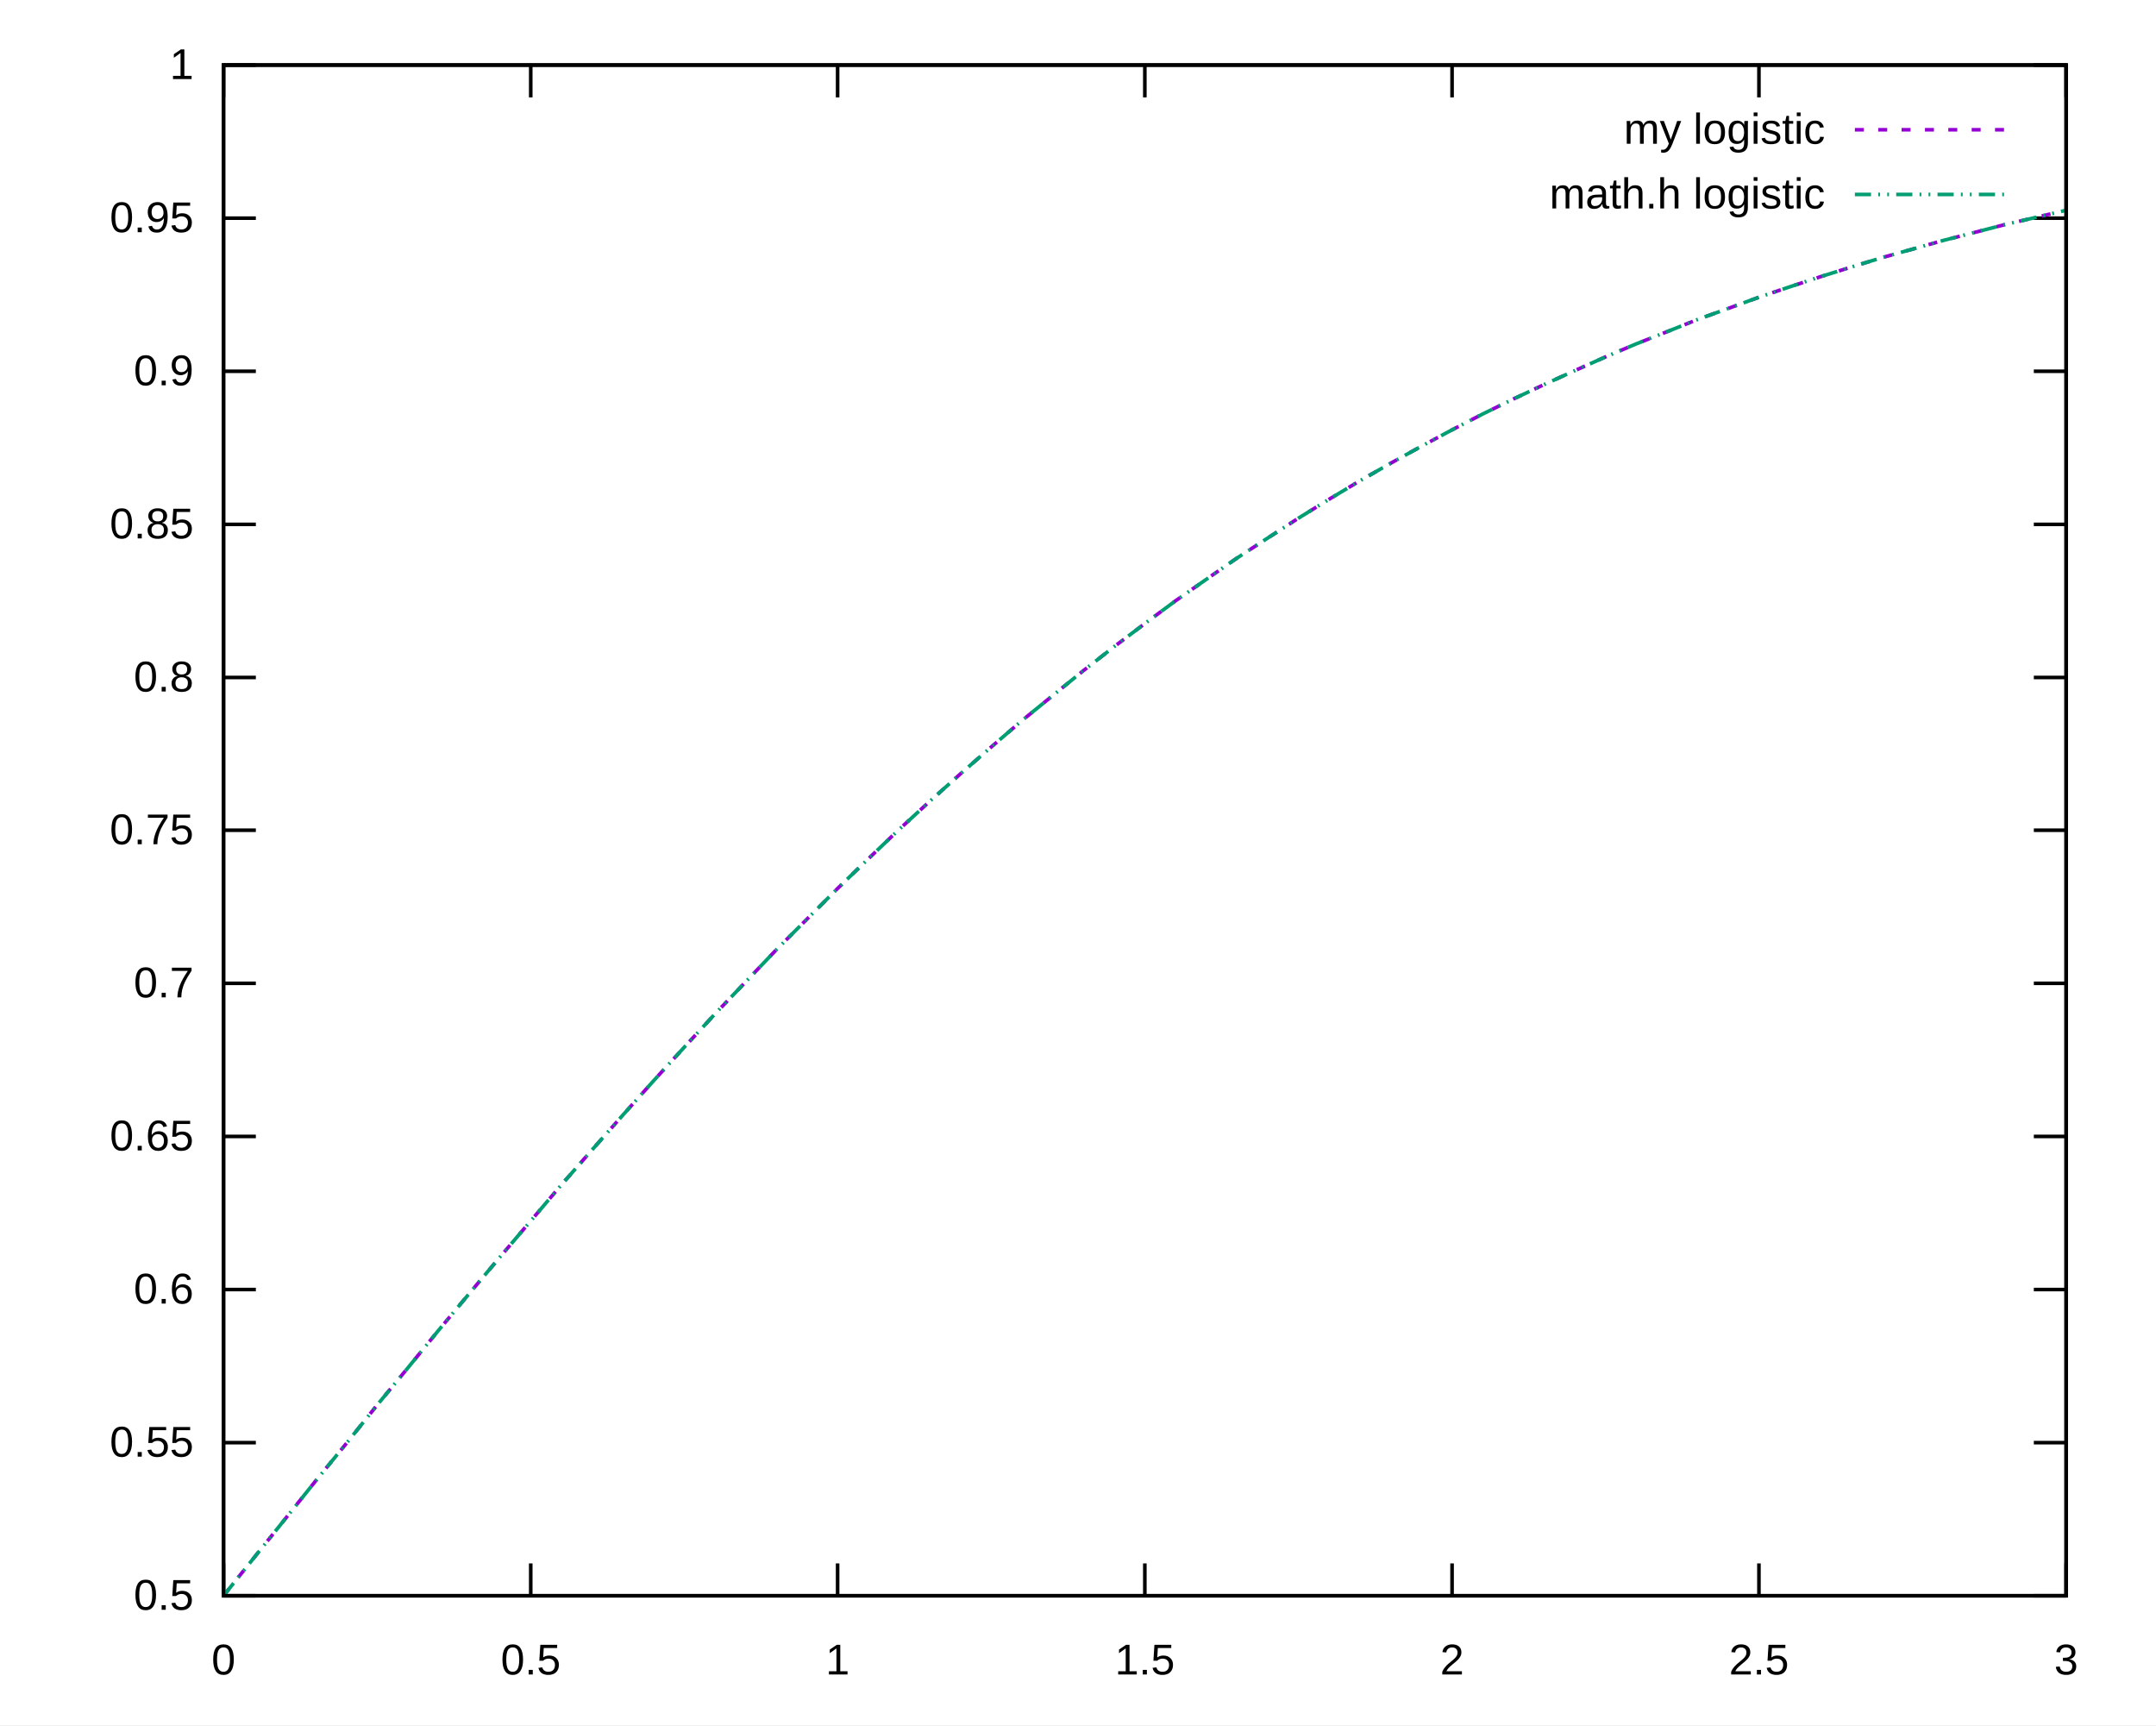
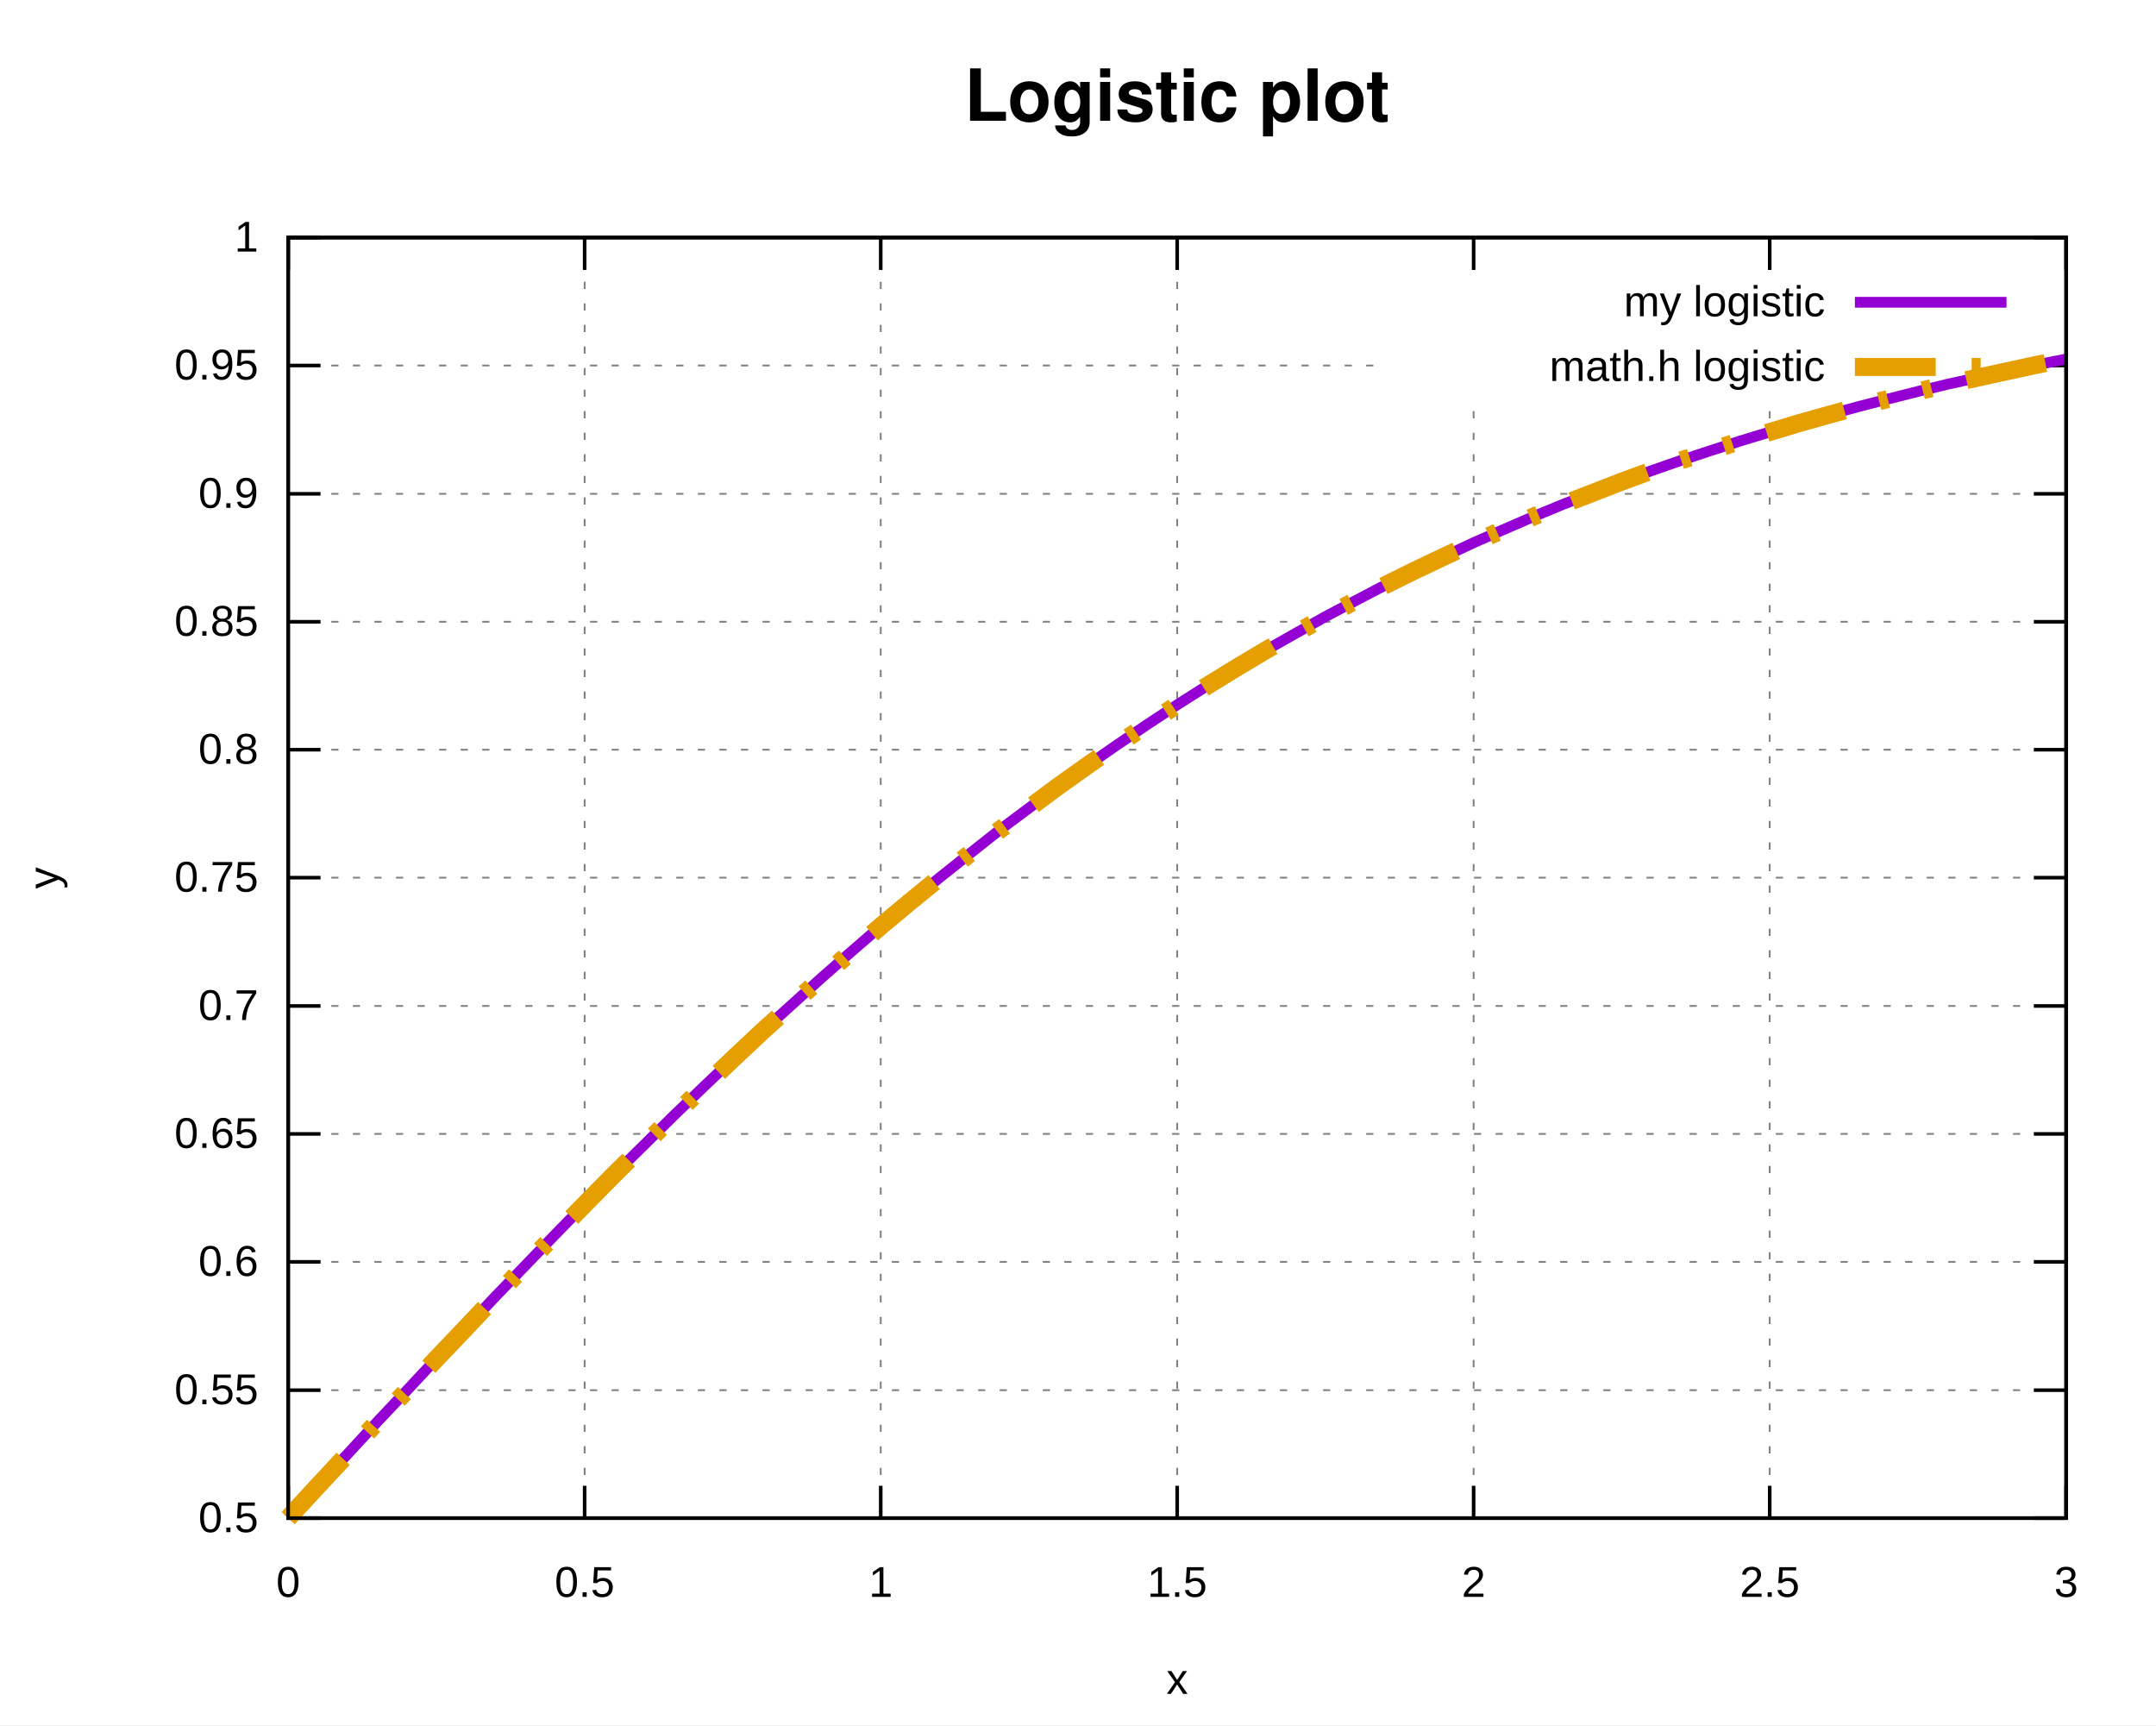
<svg xmlns="http://www.w3.org/2000/svg" xmlns:xlink="http://www.w3.org/1999/xlink" width="600" height="480" viewBox="0 0 600 480">
  <g id="gnuplot_canvas">
    <rect x="0" y="0" width="600" height="480" fill="#ffffff" />
    <defs>
      <circle id="gpDot" r="0.5" stroke-width="0.5" />
      <path id="gpPt0" stroke-width="0.222" stroke="currentColor" d="M-1,0 h2 M0,-1 v2" />
      <path id="gpPt1" stroke-width="0.222" stroke="currentColor" d="M-1,-1 L1,1 M1,-1 L-1,1" />
      <path id="gpPt2" stroke-width="0.222" stroke="currentColor" d="M-1,0 L1,0 M0,-1 L0,1 M-1,-1 L1,1 M-1,1 L1,-1" />
      <rect id="gpPt3" stroke-width="0.222" stroke="currentColor" x="-1" y="-1" width="2" height="2" />
      <rect id="gpPt4" stroke-width="0.222" stroke="currentColor" fill="currentColor" x="-1" y="-1" width="2" height="2" />
      <circle id="gpPt5" stroke-width="0.222" stroke="currentColor" cx="0" cy="0" r="1" />
      <use xlink:href="#gpPt5" id="gpPt6" fill="currentColor" stroke="none" />
      <path id="gpPt7" stroke-width="0.222" stroke="currentColor" d="M0,-1.33 L-1.33,0.67 L1.33,0.67 z" />
      <use xlink:href="#gpPt7" id="gpPt8" fill="currentColor" stroke="none" />
      <use xlink:href="#gpPt7" id="gpPt9" stroke="currentColor" transform="rotate(180)" />
      <use xlink:href="#gpPt9" id="gpPt10" fill="currentColor" stroke="none" />
      <use xlink:href="#gpPt3" id="gpPt11" stroke="currentColor" transform="rotate(45)" />
      <use xlink:href="#gpPt11" id="gpPt12" fill="currentColor" stroke="none" />
      <path id="gpPt13" stroke-width="0.222" stroke="currentColor" d="M0,1.330 L1.265,0.411 L0.782,-1.067 L-0.782,-1.076 L-1.265,0.411 z" />
      <use xlink:href="#gpPt13" id="gpPt14" fill="currentColor" stroke="none" />
      <filter id="textbox" filterUnits="objectBoundingBox" x="0" y="0" height="1" width="1">
        <feFlood flood-color="#FFFFFF" flood-opacity="1" result="bgnd" />
        <feComposite in="SourceGraphic" in2="bgnd" operator="atop" />
      </filter>
      <filter id="greybox" filterUnits="objectBoundingBox" x="0" y="0" height="1" width="1">
        <feFlood flood-color="lightgrey" flood-opacity="1" result="grey" />
        <feComposite in="SourceGraphic" in2="grey" operator="atop" />
      </filter>
    </defs>
    <g fill="none" color="#FFFFFF" stroke="currentColor" stroke-width="1.00" stroke-linecap="butt" stroke-linejoin="miter">
</g>
    <g fill="none" color="black" stroke="currentColor" stroke-width="1.00" stroke-linecap="butt" stroke-linejoin="miter">
-       <path stroke="black" d="M62.2,444.0 L71.2,444.0 M575.0,444.0 L566.0,444.0  " />
-       <g transform="translate(53.9,447.9)" stroke="none" fill="black" font-family="Arial" font-size="12.00" text-anchor="end">
+ </g>
+     <g fill="none" color="black" stroke="black" stroke-width="0.50" stroke-linecap="butt" stroke-linejoin="miter">
+ </g>
+     <g fill="none" color="gray" stroke="currentColor" stroke-width="0.50" stroke-linecap="butt" stroke-linejoin="miter">
+       <path stroke="gray" stroke-dasharray="2,4" class="gridline" d="M80.2,422.4 L575.0,422.4  " />
+     </g>
+     <g fill="none" color="gray" stroke="gray" stroke-width="1.00" stroke-linecap="butt" stroke-linejoin="miter">
+ </g>
+     <g fill="none" color="black" stroke="currentColor" stroke-width="1.00" stroke-linecap="butt" stroke-linejoin="miter">
+       <path stroke="black" d="M80.2,422.4 L89.2,422.4 M575.0,422.4 L566.0,422.4  " />
+       <g transform="translate(71.9,426.3)" stroke="none" fill="black" font-family="Arial" font-size="12.00" text-anchor="end">
        <text>
          <tspan font-family="Arial"> 0.5</tspan>
        </text>
      </g>
    </g>
    <g fill="none" color="black" stroke="currentColor" stroke-width="1.00" stroke-linecap="butt" stroke-linejoin="miter">
-       <path stroke="black" d="M62.2,401.4 L71.2,401.4 M575.0,401.4 L566.0,401.4  " />
-       <g transform="translate(53.9,405.3)" stroke="none" fill="black" font-family="Arial" font-size="12.00" text-anchor="end">
+ </g>
+     <g fill="none" color="black" stroke="black" stroke-width="0.50" stroke-linecap="butt" stroke-linejoin="miter">
+ </g>
+     <g fill="none" color="gray" stroke="currentColor" stroke-width="0.50" stroke-linecap="butt" stroke-linejoin="miter">
+       <path stroke="gray" stroke-dasharray="2,4" class="gridline" d="M80.2,386.8 L575.0,386.8  " />
+     </g>
+     <g fill="none" color="gray" stroke="gray" stroke-width="1.00" stroke-linecap="butt" stroke-linejoin="miter">
+ </g>
+     <g fill="none" color="black" stroke="currentColor" stroke-width="1.00" stroke-linecap="butt" stroke-linejoin="miter">
+       <path stroke="black" d="M80.2,386.8 L89.2,386.8 M575.0,386.8 L566.0,386.8  " />
+       <g transform="translate(71.9,390.7)" stroke="none" fill="black" font-family="Arial" font-size="12.00" text-anchor="end">
        <text>
          <tspan font-family="Arial"> 0.55</tspan>
        </text>
      </g>
    </g>
    <g fill="none" color="black" stroke="currentColor" stroke-width="1.00" stroke-linecap="butt" stroke-linejoin="miter">
-       <path stroke="black" d="M62.2,358.8 L71.2,358.8 M575.0,358.8 L566.0,358.8  " />
-       <g transform="translate(53.9,362.7)" stroke="none" fill="black" font-family="Arial" font-size="12.00" text-anchor="end">
+ </g>
+     <g fill="none" color="black" stroke="black" stroke-width="0.50" stroke-linecap="butt" stroke-linejoin="miter">
+ </g>
+     <g fill="none" color="gray" stroke="currentColor" stroke-width="0.50" stroke-linecap="butt" stroke-linejoin="miter">
+       <path stroke="gray" stroke-dasharray="2,4" class="gridline" d="M80.2,351.1 L575.0,351.1  " />
+     </g>
+     <g fill="none" color="gray" stroke="gray" stroke-width="1.00" stroke-linecap="butt" stroke-linejoin="miter">
+ </g>
+     <g fill="none" color="black" stroke="currentColor" stroke-width="1.00" stroke-linecap="butt" stroke-linejoin="miter">
+       <path stroke="black" d="M80.2,351.1 L89.2,351.1 M575.0,351.1 L566.0,351.1  " />
+       <g transform="translate(71.9,355.0)" stroke="none" fill="black" font-family="Arial" font-size="12.00" text-anchor="end">
        <text>
          <tspan font-family="Arial"> 0.6</tspan>
        </text>
      </g>
    </g>
    <g fill="none" color="black" stroke="currentColor" stroke-width="1.00" stroke-linecap="butt" stroke-linejoin="miter">
-       <path stroke="black" d="M62.2,316.2 L71.2,316.2 M575.0,316.2 L566.0,316.2  " />
-       <g transform="translate(53.9,320.1)" stroke="none" fill="black" font-family="Arial" font-size="12.00" text-anchor="end">
+ </g>
+     <g fill="none" color="black" stroke="black" stroke-width="0.50" stroke-linecap="butt" stroke-linejoin="miter">
+ </g>
+     <g fill="none" color="gray" stroke="currentColor" stroke-width="0.50" stroke-linecap="butt" stroke-linejoin="miter">
+       <path stroke="gray" stroke-dasharray="2,4" class="gridline" d="M80.2,315.5 L575.0,315.5  " />
+     </g>
+     <g fill="none" color="gray" stroke="gray" stroke-width="1.00" stroke-linecap="butt" stroke-linejoin="miter">
+ </g>
+     <g fill="none" color="black" stroke="currentColor" stroke-width="1.00" stroke-linecap="butt" stroke-linejoin="miter">
+       <path stroke="black" d="M80.2,315.5 L89.2,315.5 M575.0,315.5 L566.0,315.5  " />
+       <g transform="translate(71.9,319.4)" stroke="none" fill="black" font-family="Arial" font-size="12.00" text-anchor="end">
        <text>
          <tspan font-family="Arial"> 0.65</tspan>
        </text>
      </g>
    </g>
    <g fill="none" color="black" stroke="currentColor" stroke-width="1.00" stroke-linecap="butt" stroke-linejoin="miter">
-       <path stroke="black" d="M62.2,273.6 L71.2,273.6 M575.0,273.6 L566.0,273.6  " />
-       <g transform="translate(53.9,277.5)" stroke="none" fill="black" font-family="Arial" font-size="12.00" text-anchor="end">
+ </g>
+     <g fill="none" color="black" stroke="black" stroke-width="0.50" stroke-linecap="butt" stroke-linejoin="miter">
+ </g>
+     <g fill="none" color="gray" stroke="currentColor" stroke-width="0.50" stroke-linecap="butt" stroke-linejoin="miter">
+       <path stroke="gray" stroke-dasharray="2,4" class="gridline" d="M80.2,279.9 L575.0,279.9  " />
+     </g>
+     <g fill="none" color="gray" stroke="gray" stroke-width="1.00" stroke-linecap="butt" stroke-linejoin="miter">
+ </g>
+     <g fill="none" color="black" stroke="currentColor" stroke-width="1.00" stroke-linecap="butt" stroke-linejoin="miter">
+       <path stroke="black" d="M80.2,279.9 L89.2,279.9 M575.0,279.9 L566.0,279.9  " />
+       <g transform="translate(71.9,283.8)" stroke="none" fill="black" font-family="Arial" font-size="12.00" text-anchor="end">
        <text>
          <tspan font-family="Arial"> 0.7</tspan>
        </text>
      </g>
    </g>
    <g fill="none" color="black" stroke="currentColor" stroke-width="1.00" stroke-linecap="butt" stroke-linejoin="miter">
-       <path stroke="black" d="M62.2,231.0 L71.2,231.0 M575.0,231.0 L566.0,231.0  " />
-       <g transform="translate(53.9,234.9)" stroke="none" fill="black" font-family="Arial" font-size="12.00" text-anchor="end">
+ </g>
+     <g fill="none" color="black" stroke="black" stroke-width="0.50" stroke-linecap="butt" stroke-linejoin="miter">
+ </g>
+     <g fill="none" color="gray" stroke="currentColor" stroke-width="0.50" stroke-linecap="butt" stroke-linejoin="miter">
+       <path stroke="gray" stroke-dasharray="2,4" class="gridline" d="M80.2,244.2 L575.0,244.2  " />
+     </g>
+     <g fill="none" color="gray" stroke="gray" stroke-width="1.00" stroke-linecap="butt" stroke-linejoin="miter">
+ </g>
+     <g fill="none" color="black" stroke="currentColor" stroke-width="1.00" stroke-linecap="butt" stroke-linejoin="miter">
+       <path stroke="black" d="M80.2,244.2 L89.2,244.2 M575.0,244.2 L566.0,244.2  " />
+       <g transform="translate(71.9,248.1)" stroke="none" fill="black" font-family="Arial" font-size="12.00" text-anchor="end">
        <text>
          <tspan font-family="Arial"> 0.75</tspan>
        </text>
      </g>
    </g>
    <g fill="none" color="black" stroke="currentColor" stroke-width="1.00" stroke-linecap="butt" stroke-linejoin="miter">
-       <path stroke="black" d="M62.2,188.5 L71.2,188.5 M575.0,188.5 L566.0,188.5  " />
-       <g transform="translate(53.9,192.4)" stroke="none" fill="black" font-family="Arial" font-size="12.00" text-anchor="end">
+ </g>
+     <g fill="none" color="black" stroke="black" stroke-width="0.50" stroke-linecap="butt" stroke-linejoin="miter">
+ </g>
+     <g fill="none" color="gray" stroke="currentColor" stroke-width="0.50" stroke-linecap="butt" stroke-linejoin="miter">
+       <path stroke="gray" stroke-dasharray="2,4" class="gridline" d="M80.2,208.6 L575.0,208.6  " />
+     </g>
+     <g fill="none" color="gray" stroke="gray" stroke-width="1.00" stroke-linecap="butt" stroke-linejoin="miter">
+ </g>
+     <g fill="none" color="black" stroke="currentColor" stroke-width="1.00" stroke-linecap="butt" stroke-linejoin="miter">
+       <path stroke="black" d="M80.2,208.6 L89.2,208.6 M575.0,208.6 L566.0,208.6  " />
+       <g transform="translate(71.9,212.5)" stroke="none" fill="black" font-family="Arial" font-size="12.00" text-anchor="end">
        <text>
          <tspan font-family="Arial"> 0.8</tspan>
        </text>
      </g>
    </g>
    <g fill="none" color="black" stroke="currentColor" stroke-width="1.00" stroke-linecap="butt" stroke-linejoin="miter">
-       <path stroke="black" d="M62.2,145.9 L71.2,145.9 M575.0,145.9 L566.0,145.9  " />
-       <g transform="translate(53.9,149.8)" stroke="none" fill="black" font-family="Arial" font-size="12.00" text-anchor="end">
+ </g>
+     <g fill="none" color="black" stroke="black" stroke-width="0.50" stroke-linecap="butt" stroke-linejoin="miter">
+ </g>
+     <g fill="none" color="gray" stroke="currentColor" stroke-width="0.50" stroke-linecap="butt" stroke-linejoin="miter">
+       <path stroke="gray" stroke-dasharray="2,4" class="gridline" d="M80.2,173.0 L575.0,173.0  " />
+     </g>
+     <g fill="none" color="gray" stroke="gray" stroke-width="1.00" stroke-linecap="butt" stroke-linejoin="miter">
+ </g>
+     <g fill="none" color="black" stroke="currentColor" stroke-width="1.00" stroke-linecap="butt" stroke-linejoin="miter">
+       <path stroke="black" d="M80.2,173.0 L89.2,173.0 M575.0,173.0 L566.0,173.0  " />
+       <g transform="translate(71.9,176.9)" stroke="none" fill="black" font-family="Arial" font-size="12.00" text-anchor="end">
        <text>
          <tspan font-family="Arial"> 0.85</tspan>
        </text>
      </g>
    </g>
    <g fill="none" color="black" stroke="currentColor" stroke-width="1.00" stroke-linecap="butt" stroke-linejoin="miter">
-       <path stroke="black" d="M62.2,103.3 L71.2,103.3 M575.0,103.3 L566.0,103.3  " />
-       <g transform="translate(53.9,107.2)" stroke="none" fill="black" font-family="Arial" font-size="12.00" text-anchor="end">
+ </g>
+     <g fill="none" color="black" stroke="black" stroke-width="0.50" stroke-linecap="butt" stroke-linejoin="miter">
+ </g>
+     <g fill="none" color="gray" stroke="currentColor" stroke-width="0.50" stroke-linecap="butt" stroke-linejoin="miter">
+       <path stroke="gray" stroke-dasharray="2,4" class="gridline" d="M80.2,137.4 L575.0,137.4  " />
+     </g>
+     <g fill="none" color="gray" stroke="gray" stroke-width="1.00" stroke-linecap="butt" stroke-linejoin="miter">
+ </g>
+     <g fill="none" color="black" stroke="currentColor" stroke-width="1.00" stroke-linecap="butt" stroke-linejoin="miter">
+       <path stroke="black" d="M80.2,137.4 L89.2,137.4 M575.0,137.4 L566.0,137.4  " />
+       <g transform="translate(71.9,141.3)" stroke="none" fill="black" font-family="Arial" font-size="12.00" text-anchor="end">
        <text>
          <tspan font-family="Arial"> 0.9</tspan>
        </text>
      </g>
    </g>
    <g fill="none" color="black" stroke="currentColor" stroke-width="1.00" stroke-linecap="butt" stroke-linejoin="miter">
-       <path stroke="black" d="M62.2,60.7 L71.2,60.7 M575.0,60.7 L566.0,60.7  " />
-       <g transform="translate(53.9,64.6)" stroke="none" fill="black" font-family="Arial" font-size="12.00" text-anchor="end">
+ </g>
+     <g fill="none" color="black" stroke="black" stroke-width="0.50" stroke-linecap="butt" stroke-linejoin="miter">
+ </g>
+     <g fill="none" color="gray" stroke="currentColor" stroke-width="0.50" stroke-linecap="butt" stroke-linejoin="miter">
+       <path stroke="gray" stroke-dasharray="2,4" class="gridline" d="M80.2,101.7 L383.4,101.7 M566.7,101.7 L575.0,101.7  " />
+     </g>
+     <g fill="none" color="gray" stroke="gray" stroke-width="1.00" stroke-linecap="butt" stroke-linejoin="miter">
+ </g>
+     <g fill="none" color="black" stroke="currentColor" stroke-width="1.00" stroke-linecap="butt" stroke-linejoin="miter">
+       <path stroke="black" d="M80.2,101.7 L89.2,101.7 M575.0,101.7 L566.0,101.7  " />
+       <g transform="translate(71.9,105.6)" stroke="none" fill="black" font-family="Arial" font-size="12.00" text-anchor="end">
        <text>
          <tspan font-family="Arial"> 0.95</tspan>
        </text>
      </g>
    </g>
    <g fill="none" color="black" stroke="currentColor" stroke-width="1.00" stroke-linecap="butt" stroke-linejoin="miter">
-       <path stroke="black" d="M62.2,18.1 L71.2,18.1 M575.0,18.1 L566.0,18.1  " />
-       <g transform="translate(53.9,22.0)" stroke="none" fill="black" font-family="Arial" font-size="12.00" text-anchor="end">
+ </g>
+     <g fill="none" color="black" stroke="black" stroke-width="0.50" stroke-linecap="butt" stroke-linejoin="miter">
+ </g>
+     <g fill="none" color="gray" stroke="currentColor" stroke-width="0.50" stroke-linecap="butt" stroke-linejoin="miter">
+       <path stroke="gray" stroke-dasharray="2,4" class="gridline" d="M80.2,66.1 L575.0,66.1  " />
+     </g>
+     <g fill="none" color="gray" stroke="gray" stroke-width="1.00" stroke-linecap="butt" stroke-linejoin="miter">
+ </g>
+     <g fill="none" color="black" stroke="currentColor" stroke-width="1.00" stroke-linecap="butt" stroke-linejoin="miter">
+       <path stroke="black" d="M80.2,66.1 L89.2,66.1 M575.0,66.1 L566.0,66.1  " />
+       <g transform="translate(71.9,70.0)" stroke="none" fill="black" font-family="Arial" font-size="12.00" text-anchor="end">
        <text>
          <tspan font-family="Arial"> 1</tspan>
        </text>
      </g>
    </g>
    <g fill="none" color="black" stroke="currentColor" stroke-width="1.00" stroke-linecap="butt" stroke-linejoin="miter">
-       <path stroke="black" d="M62.2,444.0 L62.2,435.0 M62.2,18.1 L62.2,27.1  " />
-       <g transform="translate(62.2,465.9)" stroke="none" fill="black" font-family="Arial" font-size="12.00" text-anchor="middle">
+ </g>
+     <g fill="none" color="black" stroke="black" stroke-width="0.50" stroke-linecap="butt" stroke-linejoin="miter">
+ </g>
+     <g fill="none" color="gray" stroke="currentColor" stroke-width="0.50" stroke-linecap="butt" stroke-linejoin="miter">
+       <path stroke="gray" stroke-dasharray="2,4" class="gridline" d="M80.2,422.4 L80.2,66.1  " />
+     </g>
+     <g fill="none" color="gray" stroke="gray" stroke-width="1.00" stroke-linecap="butt" stroke-linejoin="miter">
+ </g>
+     <g fill="none" color="black" stroke="currentColor" stroke-width="1.00" stroke-linecap="butt" stroke-linejoin="miter">
+       <path stroke="black" d="M80.2,422.4 L80.2,413.4 M80.2,66.1 L80.2,75.1  " />
+       <g transform="translate(80.2,444.3)" stroke="none" fill="black" font-family="Arial" font-size="12.00" text-anchor="middle">
        <text>
          <tspan font-family="Arial"> 0</tspan>
        </text>
      </g>
    </g>
    <g fill="none" color="black" stroke="currentColor" stroke-width="1.00" stroke-linecap="butt" stroke-linejoin="miter">
-       <path stroke="black" d="M147.7,444.0 L147.7,435.0 M147.7,18.1 L147.7,27.1  " />
-       <g transform="translate(147.7,465.9)" stroke="none" fill="black" font-family="Arial" font-size="12.00" text-anchor="middle">
+ </g>
+     <g fill="none" color="black" stroke="black" stroke-width="0.50" stroke-linecap="butt" stroke-linejoin="miter">
+ </g>
+     <g fill="none" color="gray" stroke="currentColor" stroke-width="0.50" stroke-linecap="butt" stroke-linejoin="miter">
+       <path stroke="gray" stroke-dasharray="2,4" class="gridline" d="M162.7,422.4 L162.7,66.1  " />
+     </g>
+     <g fill="none" color="gray" stroke="gray" stroke-width="1.00" stroke-linecap="butt" stroke-linejoin="miter">
+ </g>
+     <g fill="none" color="black" stroke="currentColor" stroke-width="1.00" stroke-linecap="butt" stroke-linejoin="miter">
+       <path stroke="black" d="M162.7,422.4 L162.7,413.4 M162.7,66.1 L162.7,75.1  " />
+       <g transform="translate(162.7,444.3)" stroke="none" fill="black" font-family="Arial" font-size="12.00" text-anchor="middle">
        <text>
          <tspan font-family="Arial"> 0.5</tspan>
        </text>
      </g>
    </g>
    <g fill="none" color="black" stroke="currentColor" stroke-width="1.00" stroke-linecap="butt" stroke-linejoin="miter">
-       <path stroke="black" d="M233.1,444.0 L233.1,435.0 M233.1,18.1 L233.1,27.1  " />
-       <g transform="translate(233.1,465.9)" stroke="none" fill="black" font-family="Arial" font-size="12.00" text-anchor="middle">
+ </g>
+     <g fill="none" color="black" stroke="black" stroke-width="0.50" stroke-linecap="butt" stroke-linejoin="miter">
+ </g>
+     <g fill="none" color="gray" stroke="currentColor" stroke-width="0.50" stroke-linecap="butt" stroke-linejoin="miter">
+       <path stroke="gray" stroke-dasharray="2,4" class="gridline" d="M245.1,422.4 L245.1,66.1  " />
+     </g>
+     <g fill="none" color="gray" stroke="gray" stroke-width="1.00" stroke-linecap="butt" stroke-linejoin="miter">
+ </g>
+     <g fill="none" color="black" stroke="currentColor" stroke-width="1.00" stroke-linecap="butt" stroke-linejoin="miter">
+       <path stroke="black" d="M245.1,422.4 L245.1,413.4 M245.1,66.1 L245.1,75.1  " />
+       <g transform="translate(245.1,444.3)" stroke="none" fill="black" font-family="Arial" font-size="12.00" text-anchor="middle">
        <text>
          <tspan font-family="Arial"> 1</tspan>
        </text>
      </g>
    </g>
    <g fill="none" color="black" stroke="currentColor" stroke-width="1.00" stroke-linecap="butt" stroke-linejoin="miter">
-       <path stroke="black" d="M318.6,444.0 L318.6,435.0 M318.6,18.1 L318.6,27.1  " />
-       <g transform="translate(318.6,465.9)" stroke="none" fill="black" font-family="Arial" font-size="12.00" text-anchor="middle">
+ </g>
+     <g fill="none" color="black" stroke="black" stroke-width="0.50" stroke-linecap="butt" stroke-linejoin="miter">
+ </g>
+     <g fill="none" color="gray" stroke="currentColor" stroke-width="0.50" stroke-linecap="butt" stroke-linejoin="miter">
+       <path stroke="gray" stroke-dasharray="2,4" class="gridline" d="M327.6,422.4 L327.6,66.1  " />
+     </g>
+     <g fill="none" color="gray" stroke="gray" stroke-width="1.00" stroke-linecap="butt" stroke-linejoin="miter">
+ </g>
+     <g fill="none" color="black" stroke="currentColor" stroke-width="1.00" stroke-linecap="butt" stroke-linejoin="miter">
+       <path stroke="black" d="M327.6,422.4 L327.6,413.4 M327.6,66.1 L327.6,75.1  " />
+       <g transform="translate(327.6,444.3)" stroke="none" fill="black" font-family="Arial" font-size="12.00" text-anchor="middle">
        <text>
          <tspan font-family="Arial"> 1.5</tspan>
        </text>
      </g>
    </g>
    <g fill="none" color="black" stroke="currentColor" stroke-width="1.00" stroke-linecap="butt" stroke-linejoin="miter">
-       <path stroke="black" d="M404.1,444.0 L404.1,435.0 M404.1,18.1 L404.1,27.1  " />
-       <g transform="translate(404.1,465.9)" stroke="none" fill="black" font-family="Arial" font-size="12.00" text-anchor="middle">
+ </g>
+     <g fill="none" color="black" stroke="black" stroke-width="0.50" stroke-linecap="butt" stroke-linejoin="miter">
+ </g>
+     <g fill="none" color="gray" stroke="currentColor" stroke-width="0.50" stroke-linecap="butt" stroke-linejoin="miter">
+       <path stroke="gray" stroke-dasharray="2,4" class="gridline" d="M410.1,422.4 L410.1,111.1 M410.1,75.1 L410.1,66.1  " />
+     </g>
+     <g fill="none" color="gray" stroke="gray" stroke-width="1.00" stroke-linecap="butt" stroke-linejoin="miter">
+ </g>
+     <g fill="none" color="black" stroke="currentColor" stroke-width="1.00" stroke-linecap="butt" stroke-linejoin="miter">
+       <path stroke="black" d="M410.1,422.4 L410.1,413.4 M410.1,66.1 L410.1,75.1  " />
+       <g transform="translate(410.1,444.3)" stroke="none" fill="black" font-family="Arial" font-size="12.00" text-anchor="middle">
        <text>
          <tspan font-family="Arial"> 2</tspan>
        </text>
      </g>
    </g>
    <g fill="none" color="black" stroke="currentColor" stroke-width="1.00" stroke-linecap="butt" stroke-linejoin="miter">
-       <path stroke="black" d="M489.5,444.0 L489.5,435.0 M489.5,18.1 L489.5,27.1  " />
-       <g transform="translate(489.5,465.9)" stroke="none" fill="black" font-family="Arial" font-size="12.00" text-anchor="middle">
+ </g>
+     <g fill="none" color="black" stroke="black" stroke-width="0.50" stroke-linecap="butt" stroke-linejoin="miter">
+ </g>
+     <g fill="none" color="gray" stroke="currentColor" stroke-width="0.50" stroke-linecap="butt" stroke-linejoin="miter">
+       <path stroke="gray" stroke-dasharray="2,4" class="gridline" d="M492.5,422.4 L492.5,111.1 M492.5,75.1 L492.5,66.1  " />
+     </g>
+     <g fill="none" color="gray" stroke="gray" stroke-width="1.00" stroke-linecap="butt" stroke-linejoin="miter">
+ </g>
+     <g fill="none" color="black" stroke="currentColor" stroke-width="1.00" stroke-linecap="butt" stroke-linejoin="miter">
+       <path stroke="black" d="M492.5,422.4 L492.5,413.4 M492.5,66.1 L492.5,75.1  " />
+       <g transform="translate(492.5,444.3)" stroke="none" fill="black" font-family="Arial" font-size="12.00" text-anchor="middle">
        <text>
          <tspan font-family="Arial"> 2.5</tspan>
        </text>
      </g>
    </g>
    <g fill="none" color="black" stroke="currentColor" stroke-width="1.00" stroke-linecap="butt" stroke-linejoin="miter">
-       <path stroke="black" d="M575.0,444.0 L575.0,435.0 M575.0,18.1 L575.0,27.1  " />
-       <g transform="translate(575.0,465.9)" stroke="none" fill="black" font-family="Arial" font-size="12.00" text-anchor="middle">
+ </g>
+     <g fill="none" color="black" stroke="black" stroke-width="0.50" stroke-linecap="butt" stroke-linejoin="miter">
+ </g>
+     <g fill="none" color="gray" stroke="currentColor" stroke-width="0.50" stroke-linecap="butt" stroke-linejoin="miter">
+       <path stroke="gray" stroke-dasharray="2,4" class="gridline" d="M575.0,422.4 L575.0,66.1  " />
+     </g>
+     <g fill="none" color="gray" stroke="gray" stroke-width="1.00" stroke-linecap="butt" stroke-linejoin="miter">
+ </g>
+     <g fill="none" color="black" stroke="currentColor" stroke-width="1.00" stroke-linecap="butt" stroke-linejoin="miter">
+       <path stroke="black" d="M575.0,422.4 L575.0,413.4 M575.0,66.1 L575.0,75.1  " />
+       <g transform="translate(575.0,444.3)" stroke="none" fill="black" font-family="Arial" font-size="12.00" text-anchor="middle">
        <text>
          <tspan font-family="Arial"> 3</tspan>
        </text>
      </g>
    </g>
    <g fill="none" color="black" stroke="currentColor" stroke-width="1.00" stroke-linecap="butt" stroke-linejoin="miter">
</g>
    <g fill="none" color="black" stroke="currentColor" stroke-width="1.00" stroke-linecap="butt" stroke-linejoin="miter">
-       <path stroke="black" d="M62.2,18.1 L62.2,444.0 L575.0,444.0 L575.0,18.1 L62.2,18.1 Z  " />
-     </g>
-     <g fill="none" color="black" stroke="currentColor" stroke-width="1.00" stroke-linecap="butt" stroke-linejoin="miter">
- </g>
+       <path stroke="black" d="M80.2,66.1 L80.2,422.4 L575.0,422.4 L575.0,66.1 L80.2,66.1 Z  " />
+     </g>
+     <g fill="none" color="black" stroke="currentColor" stroke-width="1.00" stroke-linecap="butt" stroke-linejoin="miter">
+       <g transform="translate(16.3,244.3) rotate(270)" stroke="none" fill="black" font-family="Arial" font-size="12.00" text-anchor="middle">
+         <text>
+           <tspan font-family="Arial">y</tspan>
+         </text>
+       </g>
+     </g>
+     <g fill="none" color="black" stroke="currentColor" stroke-width="1.00" stroke-linecap="butt" stroke-linejoin="miter">
+       <g transform="translate(327.6,471.3)" stroke="none" fill="black" font-family="Arial" font-size="12.00" text-anchor="middle">
+         <text>
+           <tspan font-family="Arial">x</tspan>
+         </text>
+       </g>
+     </g>
+     <g fill="none" color="black" stroke="currentColor" stroke-width="1.00" stroke-linecap="butt" stroke-linejoin="miter">
+       <g transform="translate(327.6,33.6)" stroke="none" fill="black" font-family="Helvetica" font-size="20.00" font-weight="bold" text-anchor="middle">
+         <text>
+           <tspan font-family="Helvetica">Logistic plot</tspan>
+         </text>
+       </g>
+     </g>
    <g id="gnuplot_plot_1">
-       <g fill="none" color="black" stroke="currentColor" stroke-width="1.00" stroke-linecap="butt" stroke-linejoin="miter">
-         <g transform="translate(507.9,40.0)" stroke="none" fill="black" font-family="Arial" font-size="12.00" text-anchor="end">
+       <g fill="none" color="#FFFFFF" stroke="black" stroke-width="3.00" stroke-linecap="butt" stroke-linejoin="miter">
+ </g>
+       <g fill="none" color="black" stroke="currentColor" stroke-width="3.00" stroke-linecap="butt" stroke-linejoin="miter">
+         <g transform="translate(507.9,88.0)" stroke="none" fill="black" font-family="Arial" font-size="12.00" text-anchor="end">
          <text>
            <tspan font-family="Arial">my logistic</tspan>
          </text>
        </g>
      </g>
-       <g fill="none" color="black" stroke="currentColor" stroke-width="1.00" stroke-linecap="butt" stroke-linejoin="miter">
-         <path stroke="rgb(148,   0, 211)" stroke-dasharray="2.5,4.0" d="M516.2,36.1 L558.4,36.1 M62.2,444.0 L70.7,433.4 L79.3,422.7 L87.8,412.1 L96.4,401.6 L104.9,391.0   L113.5,380.6 L122.0,370.2 L130.6,359.9 L139.1,349.8 L147.7,339.7 L156.2,329.7 L164.8,319.9 L173.3,310.3   L181.9,300.7 L190.4,291.4 L198.9,282.2 L207.5,273.2 L216.0,264.3 L224.6,255.7 L233.1,247.2 L241.7,238.9   L250.2,230.8 L258.8,222.9 L267.3,215.3 L275.9,207.8 L284.4,200.5 L293.0,193.5 L301.5,186.6 L310.1,179.9   L318.6,173.5 L327.1,167.2 L335.7,161.2 L344.2,155.3 L352.8,149.7 L361.3,144.2 L369.9,138.9 L378.4,133.8   L387.0,128.9 L395.5,124.2 L404.1,119.6 L412.6,115.2 L421.2,111.0 L429.7,107.0 L438.3,103.1 L446.8,99.3   L455.3,95.7 L463.9,92.3 L472.4,88.9 L481.0,85.8 L489.5,82.7 L498.1,79.8 L506.6,77.0 L515.2,74.3   L523.7,71.7 L532.3,69.3 L540.8,66.9 L549.4,64.7 L557.9,62.5 L566.5,60.5 L575.0,58.5  " />
+       <g fill="none" color="black" stroke="currentColor" stroke-width="3.00" stroke-linecap="butt" stroke-linejoin="miter">
+         <path stroke="rgb(148,   0, 211)" d="M516.2,84.1 L558.4,84.1 M80.2,422.4 L88.4,413.5 L96.7,404.6 L104.9,395.7 L113.2,386.9 L121.4,378.1   L129.7,369.4 L137.9,360.7 L146.2,352.1 L154.4,343.6 L162.7,335.1 L170.9,326.8 L179.2,318.6 L187.4,310.5   L195.7,302.5 L203.9,294.7 L212.1,287.0 L220.4,279.5 L228.6,272.1 L236.9,264.8 L245.1,257.7 L253.4,250.8   L261.6,244.1 L269.9,237.5 L278.1,231.0 L286.4,224.8 L294.6,218.7 L302.9,212.8 L311.1,207.1 L319.4,201.5   L327.6,196.1 L335.8,190.9 L344.1,185.8 L352.3,180.9 L360.6,176.2 L368.8,171.6 L377.1,167.2 L385.3,162.9   L393.6,158.8 L401.8,154.9 L410.1,151.0 L418.3,147.4 L426.6,143.8 L434.8,140.4 L443.1,137.2 L451.3,134.0   L459.5,131.0 L467.8,128.1 L476.0,125.4 L484.3,122.7 L492.5,120.2 L500.8,117.7 L509.0,115.4 L517.3,113.1   L525.5,111.0 L533.8,108.9 L542.0,106.9 L550.3,105.1 L558.5,103.3 L566.8,101.5 L575.0,99.9  " />
      </g>
    </g>
    <g id="gnuplot_plot_2">
-       <g fill="none" color="black" stroke="currentColor" stroke-width="1.00" stroke-linecap="butt" stroke-linejoin="miter">
-         <g transform="translate(507.9,58.0)" stroke="none" fill="black" font-family="Arial" font-size="12.00" text-anchor="end">
+       <g fill="none" color="#FFFFFF" stroke="rgb(148,   0, 211)" stroke-width="5.00" stroke-linecap="butt" stroke-linejoin="miter">
+ </g>
+       <g fill="none" color="black" stroke="currentColor" stroke-width="5.00" stroke-linecap="butt" stroke-linejoin="miter">
+         <g transform="translate(507.9,106.0)" stroke="none" fill="black" font-family="Arial" font-size="12.00" text-anchor="end">
          <text>
            <tspan font-family="Arial">math.h logistic</tspan>
          </text>
        </g>
      </g>
-       <g fill="none" color="black" stroke="currentColor" stroke-width="1.00" stroke-linecap="butt" stroke-linejoin="miter">
-         <path stroke="rgb(  0, 158, 115)" stroke-dasharray="4.5,2.0,0.5,2.0,0.5,2.0" d="M516.2,54.1 L558.4,54.1 M62.2,444.0 L70.7,433.4 L79.3,422.7 L87.8,412.1 L96.4,401.6 L104.9,391.0   L113.5,380.6 L122.0,370.2 L130.6,359.9 L139.1,349.8 L147.7,339.7 L156.2,329.7 L164.8,319.9 L173.3,310.3   L181.9,300.7 L190.4,291.4 L198.9,282.2 L207.5,273.2 L216.0,264.3 L224.6,255.7 L233.1,247.2 L241.7,238.9   L250.2,230.8 L258.8,222.9 L267.3,215.3 L275.9,207.8 L284.4,200.5 L293.0,193.5 L301.5,186.6 L310.1,179.9   L318.6,173.5 L327.1,167.2 L335.7,161.2 L344.2,155.3 L352.8,149.7 L361.3,144.2 L369.9,138.9 L378.4,133.8   L387.0,128.9 L395.5,124.2 L404.1,119.6 L412.6,115.2 L421.2,111.0 L429.7,107.0 L438.3,103.1 L446.8,99.3   L455.3,95.7 L463.9,92.3 L472.4,88.9 L481.0,85.8 L489.5,82.7 L498.1,79.8 L506.6,77.0 L515.2,74.3   L523.7,71.7 L532.3,69.3 L540.8,66.9 L549.4,64.7 L557.9,62.5 L566.5,60.5 L575.0,58.5  " />
-       </g>
-     </g>
-     <g fill="none" color="#FFFFFF" stroke="rgb(  0, 158, 115)" stroke-width="2.00" stroke-linecap="butt" stroke-linejoin="miter">
+       <g fill="none" color="black" stroke="currentColor" stroke-width="5.00" stroke-linecap="butt" stroke-linejoin="miter">
+         <path stroke="rgb(230, 159,   0)" stroke-dasharray="22.5,10.0,2.5,10.0,2.5,10.0" d="M516.2,102.1 L558.4,102.1 M80.2,422.4 L88.4,413.5 L96.7,404.6 L104.9,395.7 L113.2,386.9 L121.4,378.1   L129.7,369.4 L137.9,360.7 L146.2,352.1 L154.4,343.6 L162.7,335.1 L170.9,326.8 L179.2,318.6 L187.4,310.5   L195.7,302.5 L203.9,294.7 L212.1,287.0 L220.4,279.5 L228.6,272.1 L236.9,264.8 L245.1,257.7 L253.4,250.8   L261.6,244.1 L269.9,237.5 L278.1,231.0 L286.4,224.8 L294.6,218.7 L302.9,212.8 L311.1,207.1 L319.4,201.5   L327.6,196.1 L335.8,190.9 L344.1,185.8 L352.3,180.9 L360.6,176.2 L368.8,171.6 L377.1,167.2 L385.3,162.9   L393.6,158.8 L401.8,154.9 L410.1,151.0 L418.3,147.4 L426.6,143.8 L434.8,140.4 L443.1,137.2 L451.3,134.0   L459.5,131.0 L467.8,128.1 L476.0,125.4 L484.3,122.7 L492.5,120.2 L500.8,117.7 L509.0,115.4 L517.3,113.1   L525.5,111.0 L533.8,108.9 L542.0,106.9 L550.3,105.1 L558.5,103.3 L566.8,101.5 L575.0,99.9  " />
+       </g>
+     </g>
+     <g fill="none" color="#FFFFFF" stroke="rgb(230, 159,   0)" stroke-width="2.00" stroke-linecap="butt" stroke-linejoin="miter">
</g>
    <g fill="none" color="black" stroke="currentColor" stroke-width="2.00" stroke-linecap="butt" stroke-linejoin="miter">
</g>
    <g fill="none" color="black" stroke="black" stroke-width="1.00" stroke-linecap="butt" stroke-linejoin="miter">
</g>
    <g fill="none" color="black" stroke="currentColor" stroke-width="1.00" stroke-linecap="butt" stroke-linejoin="miter">
-       <path stroke="black" d="M62.2,18.1 L62.2,444.0 L575.0,444.0 L575.0,18.1 L62.2,18.1 Z  " />
+       <path stroke="black" d="M80.2,66.1 L80.2,422.4 L575.0,422.4 L575.0,66.1 L80.2,66.1 Z  " />
    </g>
    <g fill="none" color="black" stroke="currentColor" stroke-width="1.00" stroke-linecap="butt" stroke-linejoin="miter">
</g>
  </g>
</svg>
